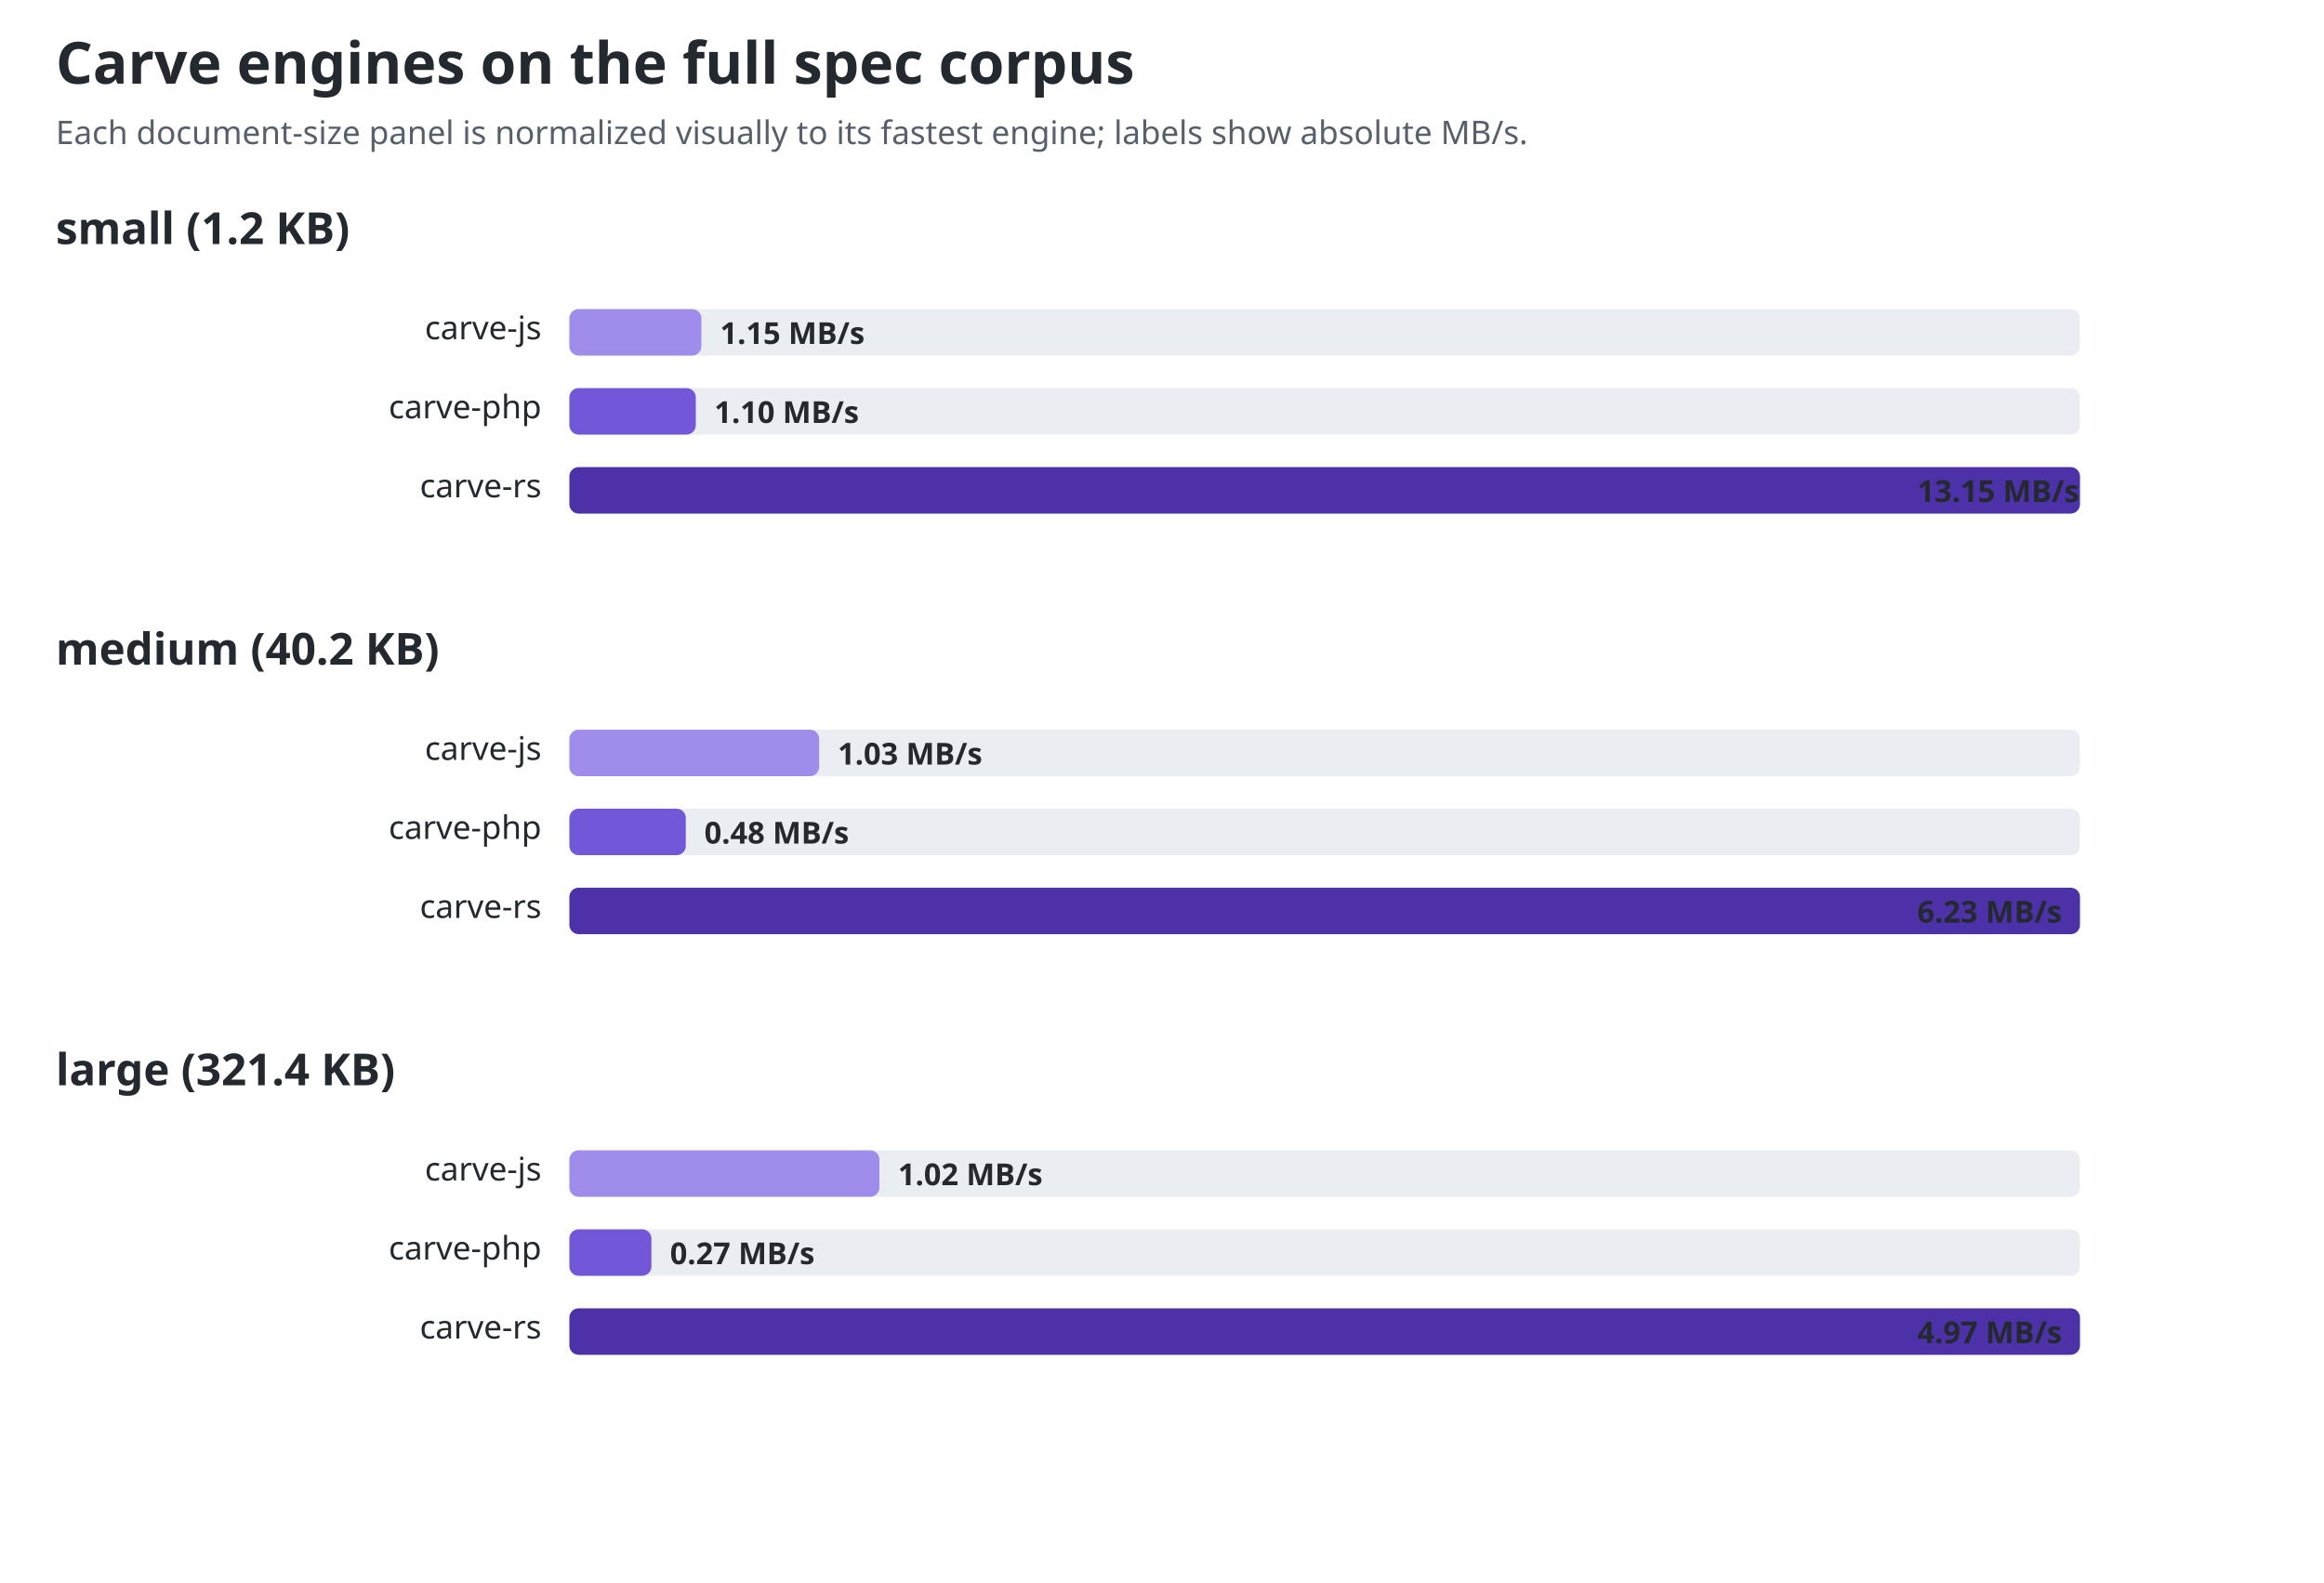
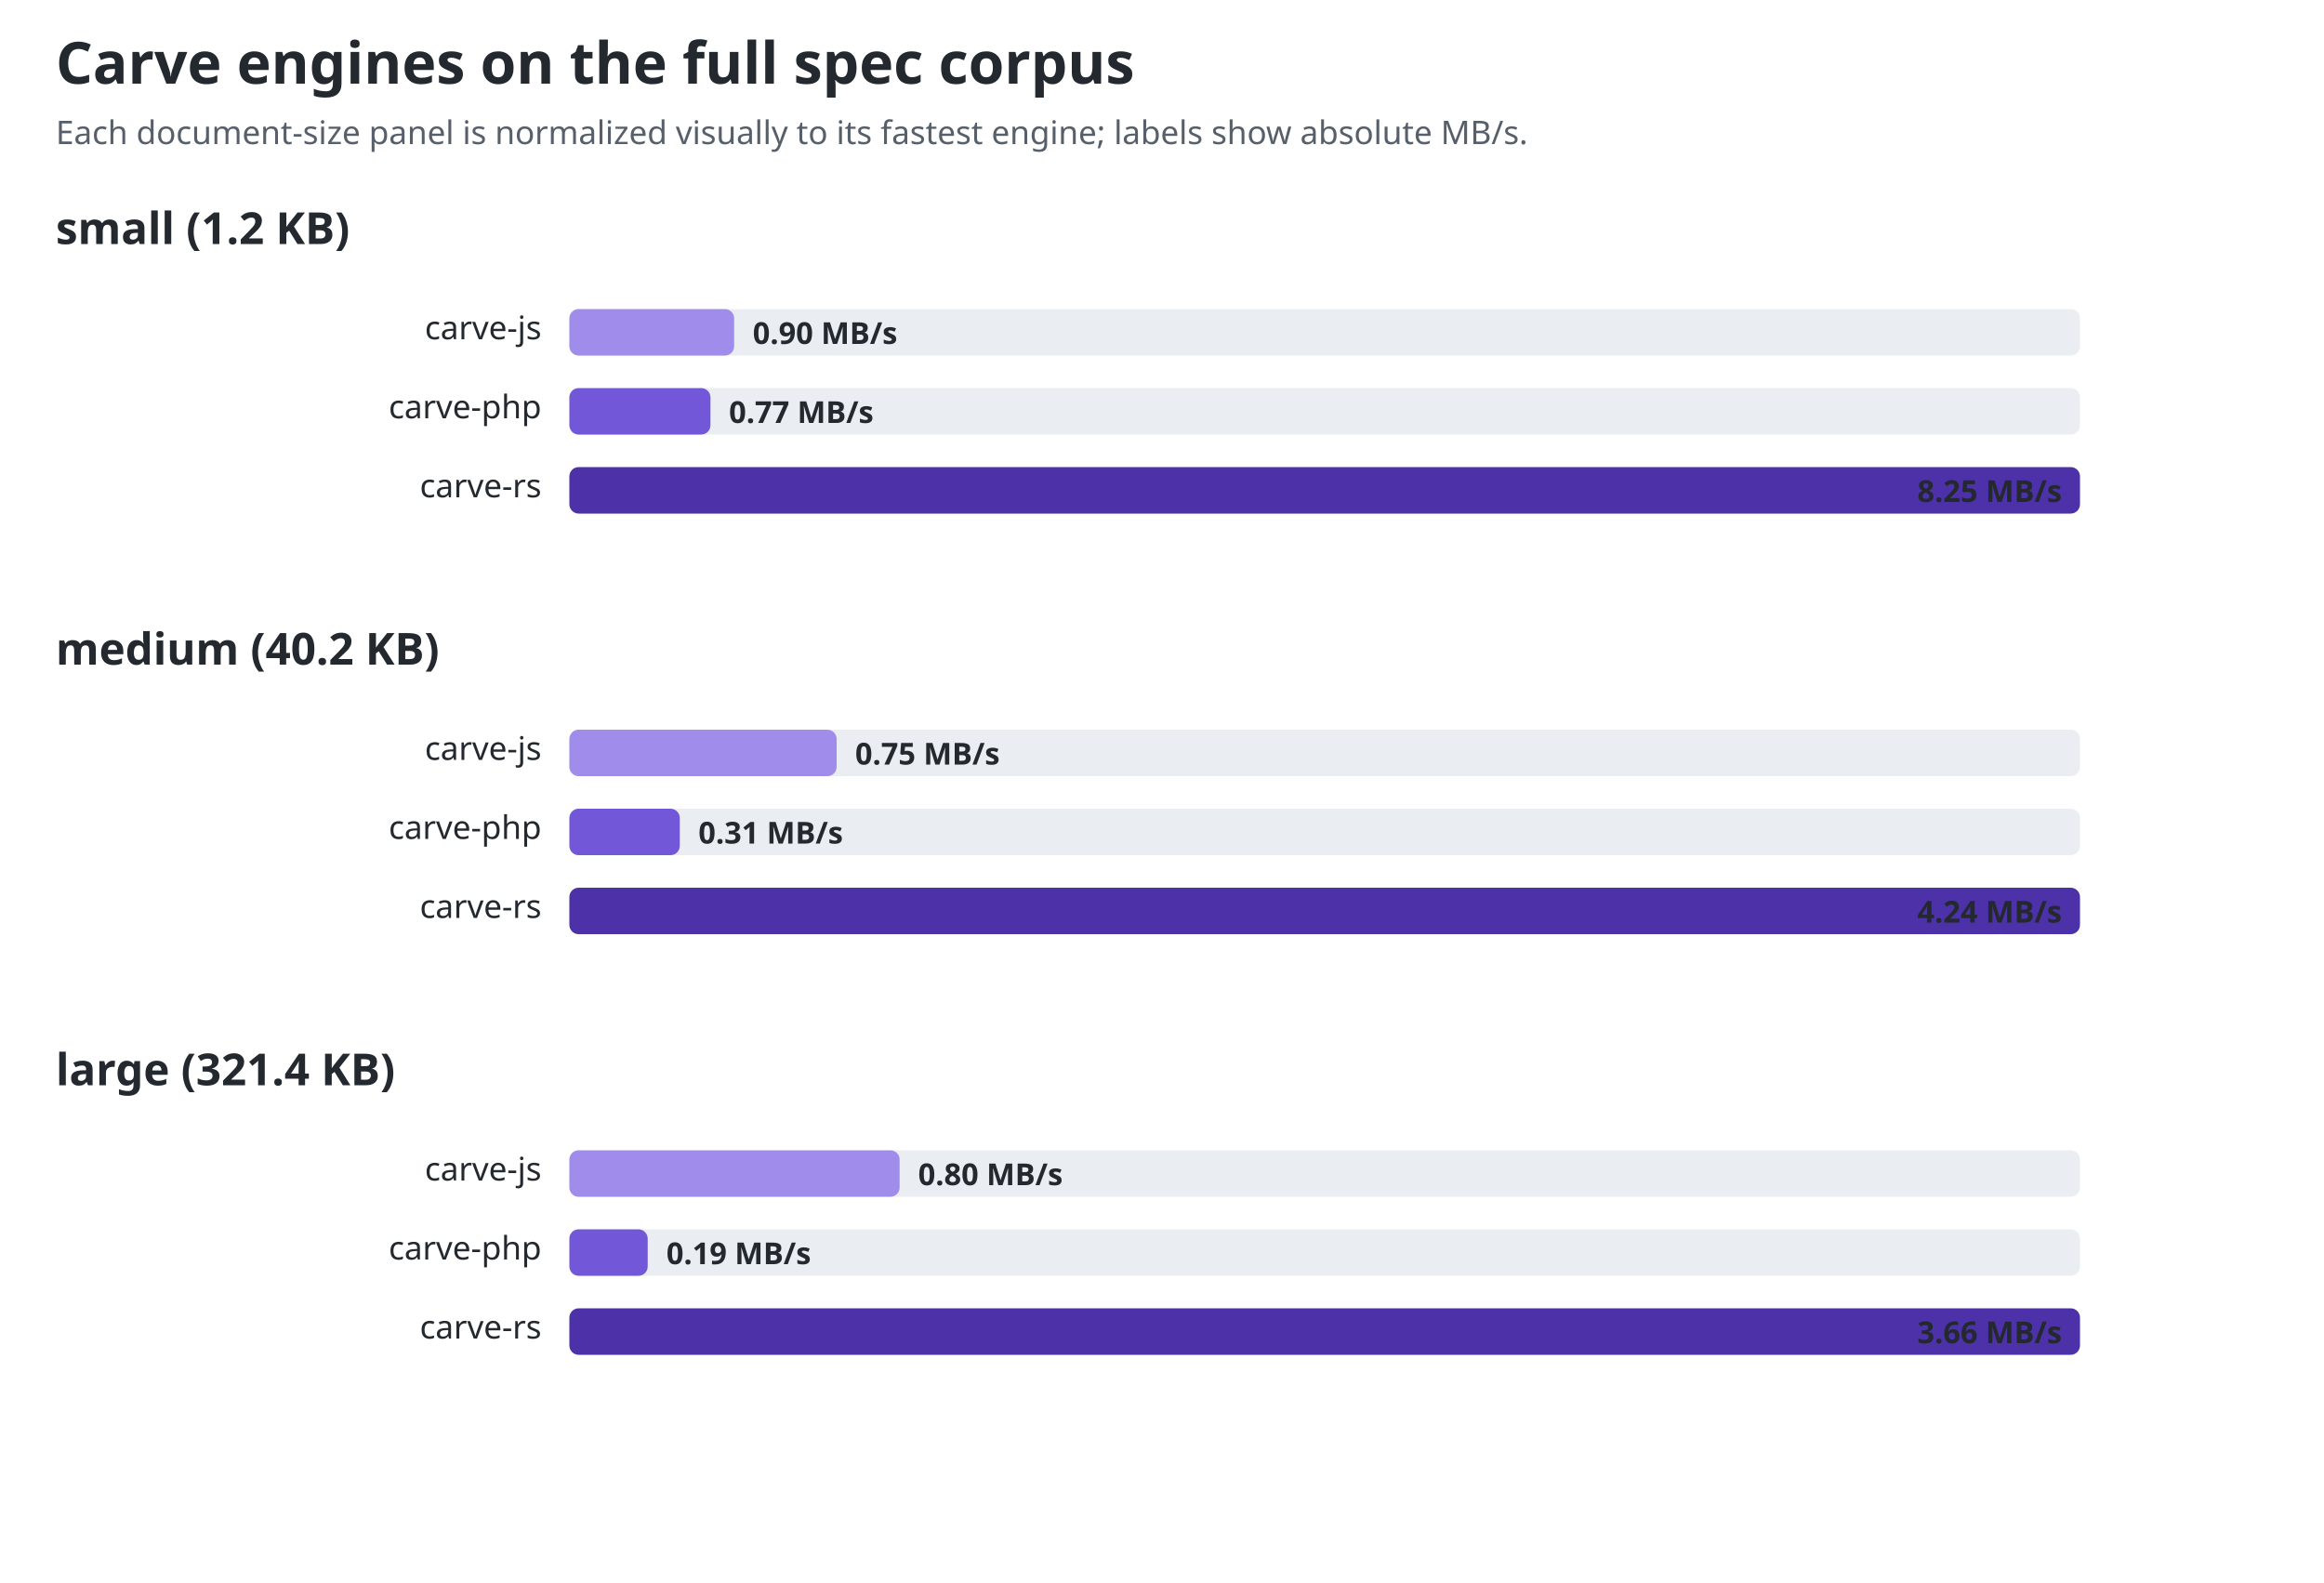
<svg xmlns="http://www.w3.org/2000/svg" width="1000" height="681" viewBox="0 0 1000 681" role="img" aria-labelledby="title desc">
  <style>text{font-family:ui-sans-serif,system-ui,sans-serif;fill:#24292f}.title{font-size:25px;font-weight:700}.sub{font-size:14px;fill:#57606a}.group{font-size:19px;font-weight:650}.label{font-size:14px}.value{font-size:13px;font-weight:650;fill:#24292f}.track{fill:#eaeef2}@media(prefers-color-scheme:dark){text,.value{fill:#f0f6fc}.sub{fill:#8c959f}.track{fill:#30363d}}</style>
  <text id="chart-title" class="title" x="24" y="36">Carve engines on the full spec corpus</text>
  <text class="sub" x="24" y="62">Each document-size panel is normalized visually to its fastest engine; labels show absolute MB/s.</text>
  <text class="group" x="24" y="105">small (1.2 KB)</text>
  <text class="label" x="233" y="146" text-anchor="end">carve-js</text>
  <rect class="track" x="245" y="133" width="650" height="20" rx="4" />
-   <rect x="245" y="133" width="56.8" height="20" rx="4" fill="#a08ceb" />
-   <text class="value" x="309.844" y="148">1.15 MB/s</text>
+   <rect x="245" y="133" width="70.9" height="20" rx="4" fill="#a08ceb" />
+   <text class="value" x="323.909" y="148">0.90 MB/s</text>
  <text class="label" x="233" y="180" text-anchor="end">carve-php</text>
  <rect class="track" x="245" y="167" width="650" height="20" rx="4" />
-   <rect x="245" y="167" width="54.4" height="20" rx="4" fill="#7357d9" />
-   <text class="value" x="307.373" y="182">1.10 MB/s</text>
+   <rect x="245" y="167" width="60.7" height="20" rx="4" fill="#7357d9" />
+   <text class="value" x="313.667" y="182">0.77 MB/s</text>
  <text class="label" x="233" y="214" text-anchor="end">carve-rs</text>
  <rect class="track" x="245" y="201" width="650" height="20" rx="4" />
  <rect x="245" y="201" width="650.0" height="20" rx="4" fill="#4c31a8" />
-   <text class="value" x="825" y="216">13.15 MB/s</text>
+   <text class="value" x="825" y="216">8.25 MB/s</text>
  <text class="group" x="24" y="286">medium (40.2 KB)</text>
  <text class="label" x="233" y="327" text-anchor="end">carve-js</text>
  <rect class="track" x="245" y="314" width="650" height="20" rx="4" />
-   <rect x="245" y="314" width="107.5" height="20" rx="4" fill="#a08ceb" />
-   <text class="value" x="360.464" y="329">1.03 MB/s</text>
+   <rect x="245" y="314" width="115.0" height="20" rx="4" fill="#a08ceb" />
+   <text class="value" x="367.976" y="329">0.75 MB/s</text>
  <text class="label" x="233" y="361" text-anchor="end">carve-php</text>
  <rect class="track" x="245" y="348" width="650" height="20" rx="4" />
-   <rect x="245" y="348" width="50.1" height="20" rx="4" fill="#7357d9" />
-   <text class="value" x="303.08" y="363">0.48 MB/s</text>
+   <rect x="245" y="348" width="47.5" height="20" rx="4" fill="#7357d9" />
+   <text class="value" x="300.524" y="363">0.31 MB/s</text>
  <text class="label" x="233" y="395" text-anchor="end">carve-rs</text>
  <rect class="track" x="245" y="382" width="650" height="20" rx="4" />
  <rect x="245" y="382" width="650.0" height="20" rx="4" fill="#4c31a8" />
-   <text class="value" x="825" y="397">6.23 MB/s</text>
+   <text class="value" x="825" y="397">4.24 MB/s</text>
  <text class="group" x="24" y="467">large (321.4 KB)</text>
  <text class="label" x="233" y="508" text-anchor="end">carve-js</text>
  <rect class="track" x="245" y="495" width="650" height="20" rx="4" />
-   <rect x="245" y="495" width="133.4" height="20" rx="4" fill="#a08ceb" />
-   <text class="value" x="386.4" y="510">1.02 MB/s</text>
+   <rect x="245" y="495" width="142.1" height="20" rx="4" fill="#a08ceb" />
+   <text class="value" x="395.077" y="510">0.80 MB/s</text>
  <text class="label" x="233" y="542" text-anchor="end">carve-php</text>
  <rect class="track" x="245" y="529" width="650" height="20" rx="4" />
-   <rect x="245" y="529" width="35.3" height="20" rx="4" fill="#7357d9" />
-   <text class="value" x="288.312" y="544">0.27 MB/s</text>
+   <rect x="245" y="529" width="33.7" height="20" rx="4" fill="#7357d9" />
+   <text class="value" x="286.743" y="544">0.19 MB/s</text>
  <text class="label" x="233" y="576" text-anchor="end">carve-rs</text>
  <rect class="track" x="245" y="563" width="650" height="20" rx="4" />
  <rect x="245" y="563" width="650.0" height="20" rx="4" fill="#4c31a8" />
-   <text class="value" x="825" y="578">4.97 MB/s</text>
+   <text class="value" x="825" y="578">3.66 MB/s</text>
</svg>
